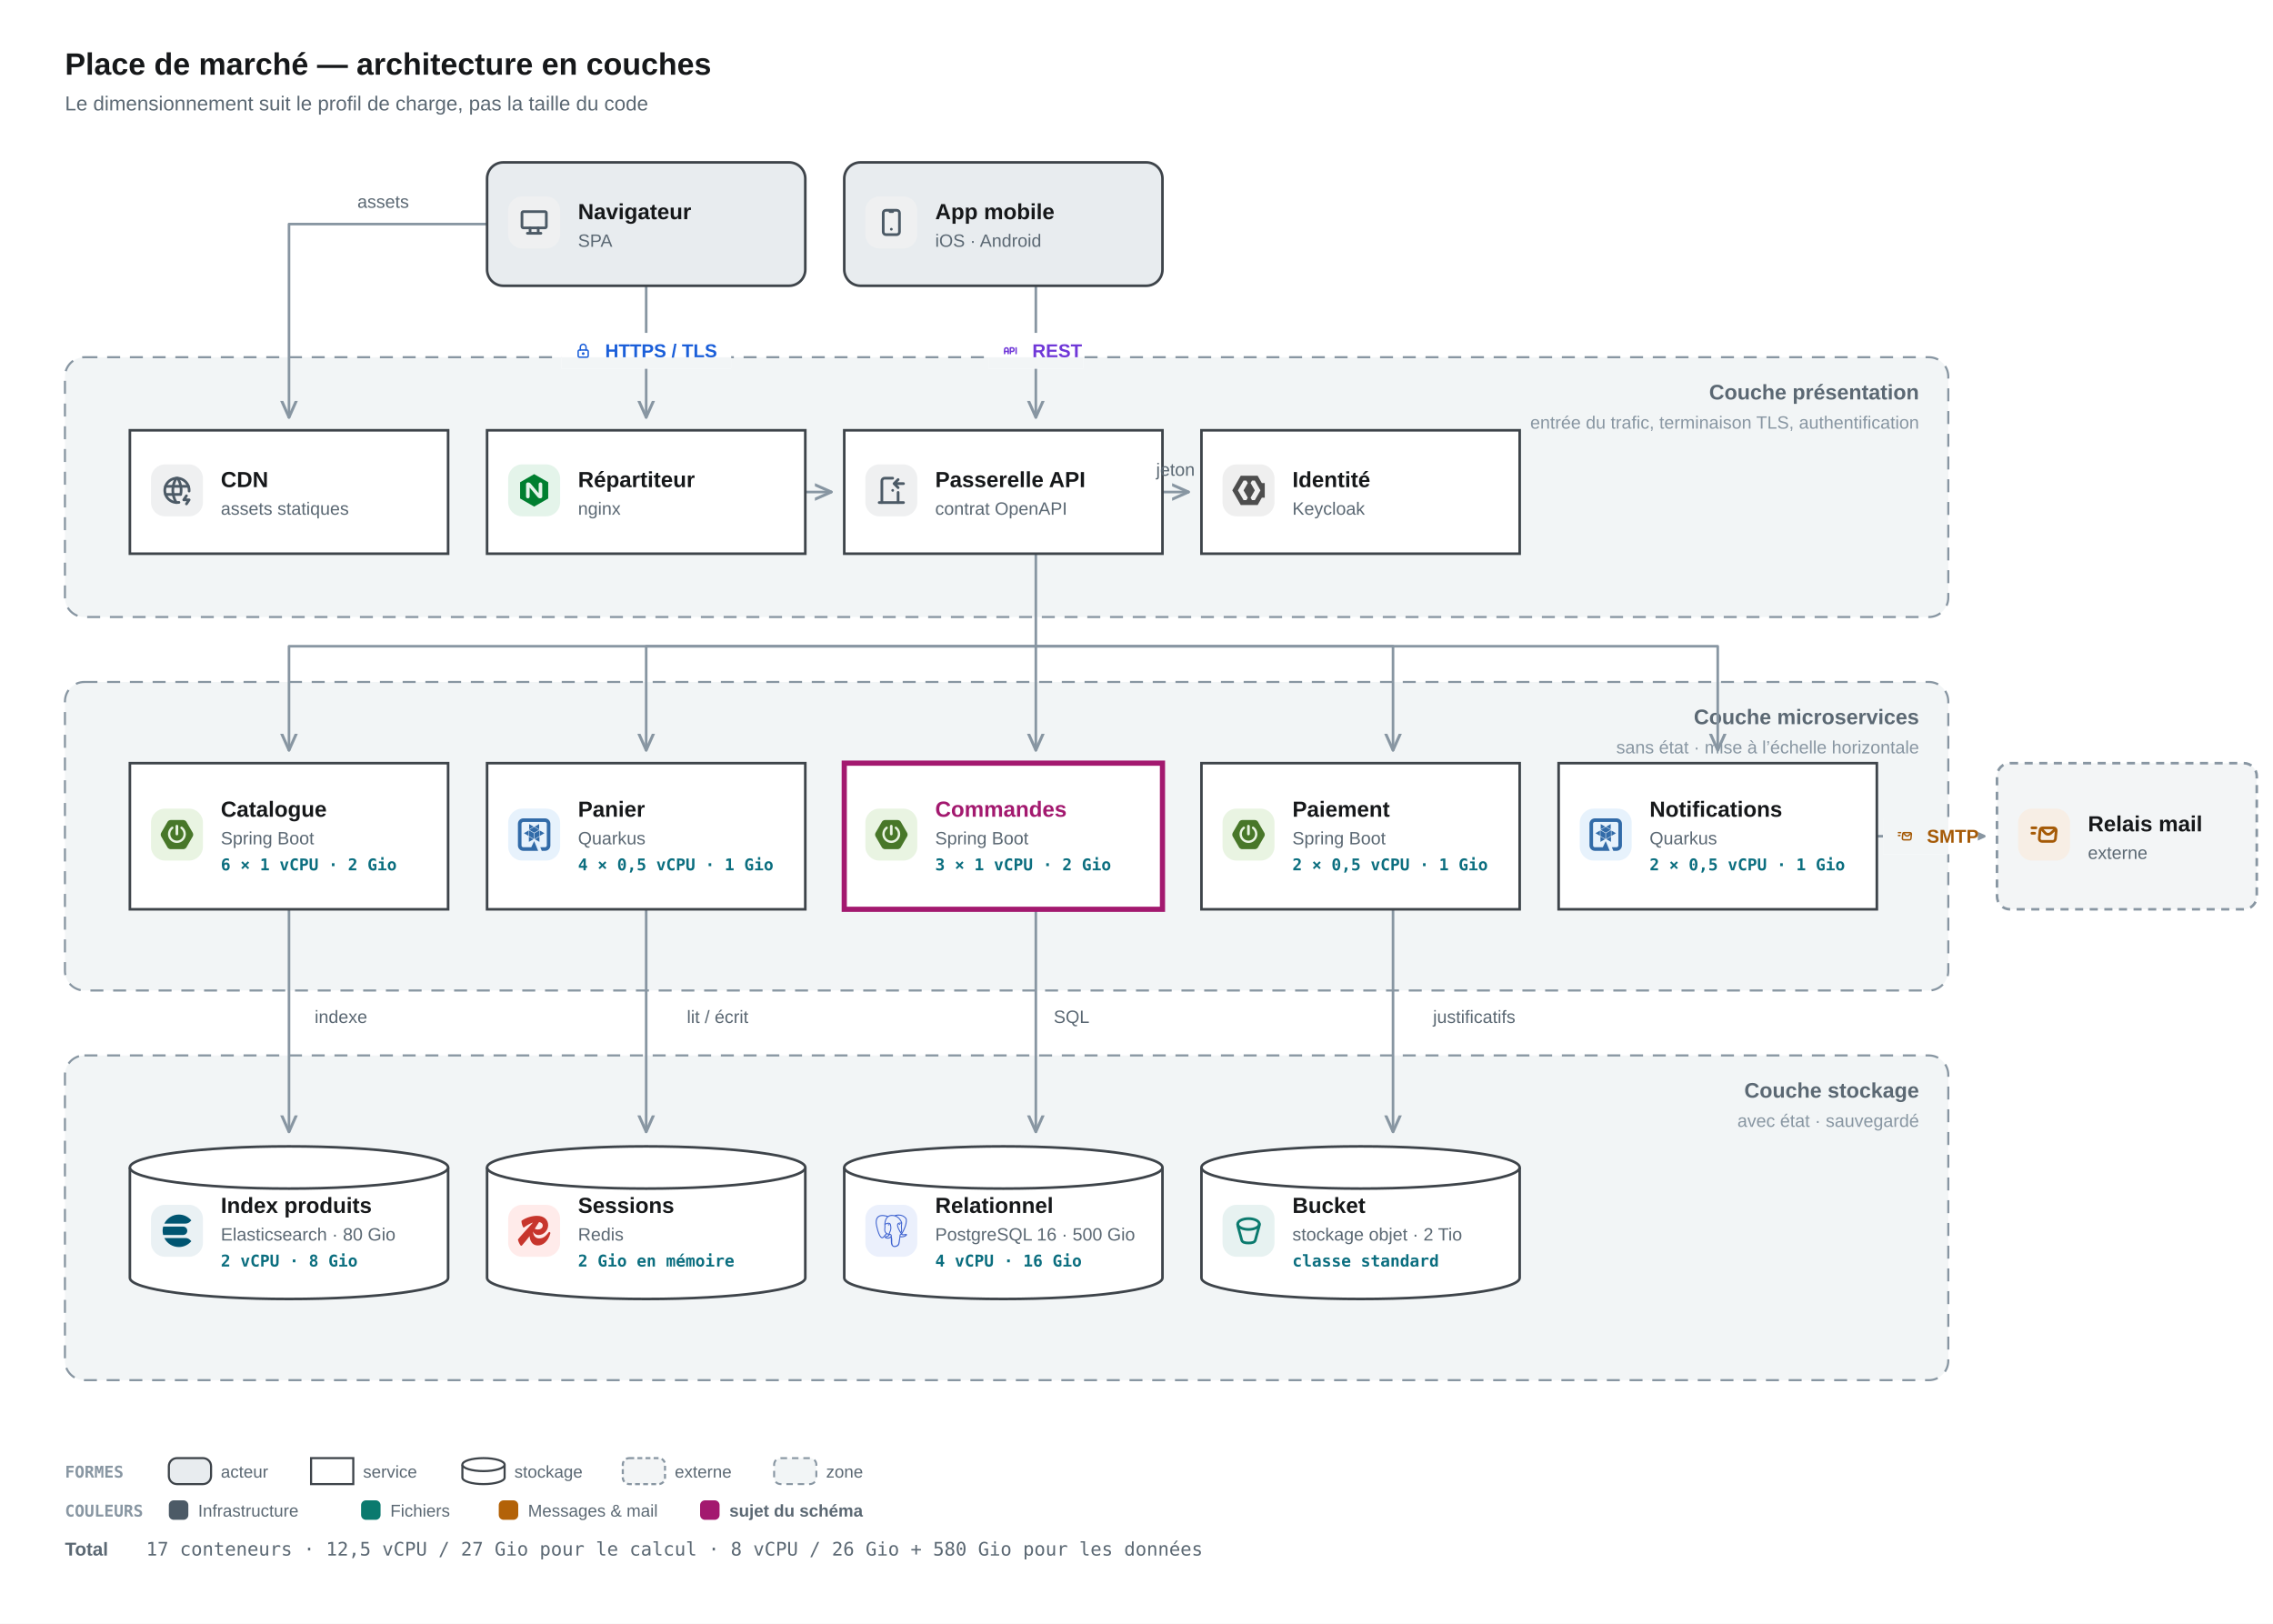
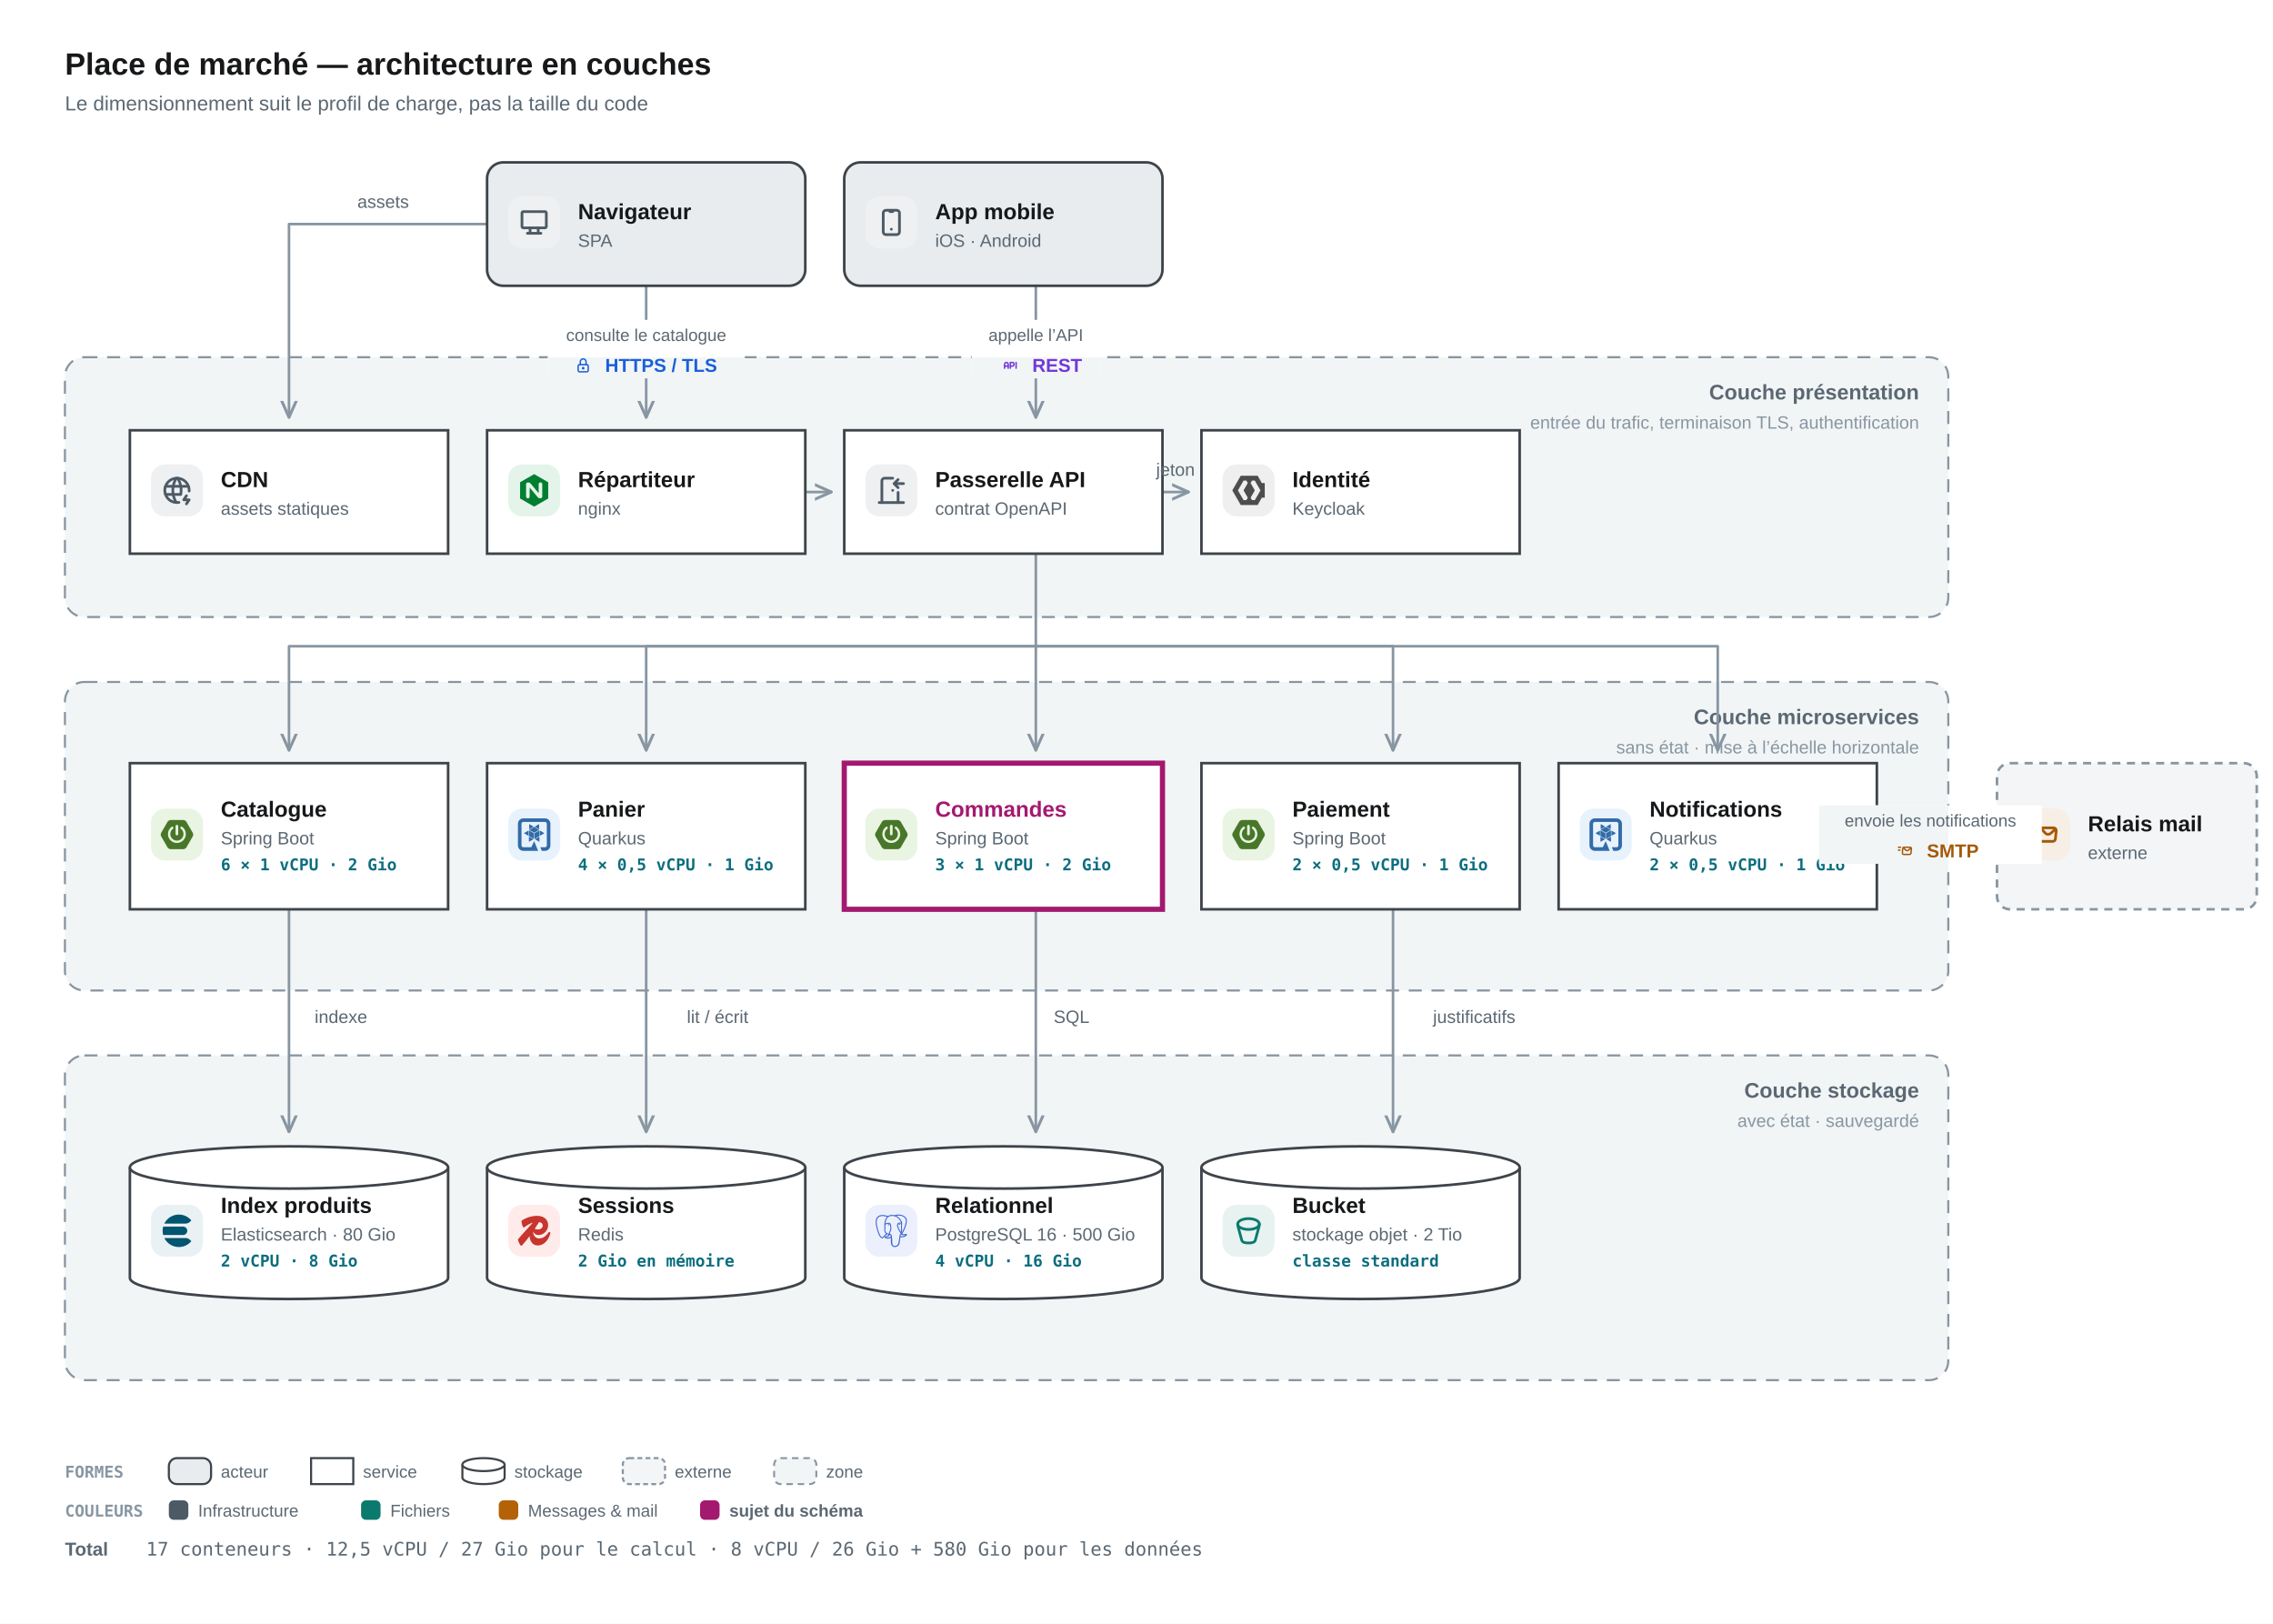
<svg xmlns="http://www.w3.org/2000/svg" width="1400" height="1000" viewBox="0 0 1400 1000" font-family="'IBM Plex Sans','Helvetica Neue',Arial,sans-serif" role="img" aria-label="Architecture en couches d'une place de marché, avec le dimensionnement de chaque brique">
  <defs>
    <marker id="fl" viewBox="0 0 10 10" refX="9" refY="5" markerWidth="7" markerHeight="7" orient="auto-start-reverse">
      <path d="M0,1 L9,5 L0,9" fill="none" stroke="#8896A2" stroke-width="1.6" stroke-linecap="round" stroke-linejoin="round" />
    </marker>
  </defs>
  <rect width="1400" height="1000" fill="#FFFFFF" />
  <text x="40" y="46" font-size="19" font-weight="700" fill="#16181A">Place de marché — architecture en couches</text>
  <text x="40" y="68" font-size="12.5" fill="#5B6873">Le dimensionnement suit le profil de charge, pas la taille du code</text>
  <g>
    <rect x="40" y="220" width="1160" height="160" rx="12" fill="#F2F5F6" stroke="#8896A2" stroke-width="1.3" stroke-dasharray="8 6" />
    <text x="1182" y="246" text-anchor="end" font-size="13" font-weight="600" fill="#5B6873">Couche présentation</text>
    <text x="1182" y="264" text-anchor="end" font-size="11" fill="#8896A2">entrée du trafic, terminaison TLS, authentification</text>
  </g>
  <g>
    <rect x="40" y="420" width="1160" height="190" rx="12" fill="#F2F5F6" stroke="#8896A2" stroke-width="1.3" stroke-dasharray="8 6" />
    <text x="1182" y="446" text-anchor="end" font-size="13" font-weight="600" fill="#5B6873">Couche microservices</text>
    <text x="1182" y="464" text-anchor="end" font-size="11" fill="#8896A2">sans état · mise à l’échelle horizontale</text>
  </g>
  <g>
    <rect x="40" y="650" width="1160" height="200" rx="12" fill="#F2F5F6" stroke="#8896A2" stroke-width="1.3" stroke-dasharray="8 6" />
    <text x="1182" y="676" text-anchor="end" font-size="13" font-weight="600" fill="#5B6873">Couche stockage</text>
    <text x="1182" y="694" text-anchor="end" font-size="11" fill="#8896A2">avec état · sauvegardé</text>
  </g>
  <path d="M398,176 V257" fill="none" stroke="#8896A2" stroke-width="1.6" stroke-linecap="round" stroke-linejoin="round" marker-end="url(#fl)" />
  <path d="M638,176 V257" fill="none" stroke="#8896A2" stroke-width="1.6" stroke-linecap="round" stroke-linejoin="round" marker-end="url(#fl)" />
  <path d="M300,138 H178 V257" fill="none" stroke="#8896A2" stroke-width="1.6" stroke-linecap="round" stroke-linejoin="round" marker-end="url(#fl)" />
  <path d="M496,303 H512" fill="none" stroke="#8896A2" stroke-width="1.6" stroke-linecap="round" stroke-linejoin="round" marker-end="url(#fl)" />
  <path d="M716,303 H732" fill="none" stroke="#8896A2" stroke-width="1.6" stroke-linecap="round" stroke-linejoin="round" marker-end="url(#fl)" />
  <path d="M638,341 V398 H178 V462" fill="none" stroke="#8896A2" stroke-width="1.6" stroke-linecap="round" stroke-linejoin="round" marker-end="url(#fl)" />
  <path d="M638,398 H398 V462" fill="none" stroke="#8896A2" stroke-width="1.6" stroke-linecap="round" stroke-linejoin="round" marker-end="url(#fl)" />
  <path d="M638,398 V462" fill="none" stroke="#8896A2" stroke-width="1.6" stroke-linecap="round" stroke-linejoin="round" marker-end="url(#fl)" />
  <path d="M638,398 H858 V462" fill="none" stroke="#8896A2" stroke-width="1.6" stroke-linecap="round" stroke-linejoin="round" marker-end="url(#fl)" />
  <path d="M638,398 H1058 V462" fill="none" stroke="#8896A2" stroke-width="1.6" stroke-linecap="round" stroke-linejoin="round" marker-end="url(#fl)" />
  <path d="M178,560 V697" fill="none" stroke="#8896A2" stroke-width="1.6" stroke-linecap="round" stroke-linejoin="round" marker-end="url(#fl)" />
  <path d="M398,560 V697" fill="none" stroke="#8896A2" stroke-width="1.6" stroke-linecap="round" stroke-linejoin="round" marker-end="url(#fl)" />
  <path d="M638,560 V697" fill="none" stroke="#8896A2" stroke-width="1.6" stroke-linecap="round" stroke-linejoin="round" marker-end="url(#fl)" />
  <path d="M858,560 V697" fill="none" stroke="#8896A2" stroke-width="1.6" stroke-linecap="round" stroke-linejoin="round" marker-end="url(#fl)" />
  <path d="M1156,515 H1222" fill="none" stroke="#8896A2" stroke-width="1.6" stroke-linecap="round" stroke-linejoin="round" marker-end="url(#fl)" />
  <g>
    <rect x="300" y="100" width="196" height="76" rx="10" fill="#E8ECEF" stroke="#3E444A" stroke-width="1.6" />
    <svg x="313" y="121" width="32" height="32" viewBox="0 0 48 48">
      <rect width="48" height="48" rx="13" fill="#eff0f1" />
      <svg x="9" y="9" width="30" height="30" viewBox="0 0 24 24" fill="none" stroke="#4C5A66" stroke-width="2" stroke-linecap="round" stroke-linejoin="round">
        <path stroke="none" d="M0 0h24v24H0z" fill="none" />
        <path d="M3 5a1 1 0 0 1 1 -1h16a1 1 0 0 1 1 1v10a1 1 0 0 1 -1 1h-16a1 1 0 0 1 -1 -1v-10" />
        <path d="M7 20h10" />
        <path d="M9 16v4" />
        <path d="M15 16v4" />
      </svg>
    </svg>
    <text x="356" y="135" font-size="13.5" font-weight="600" fill="#16181A">Navigateur</text>
    <text x="356" y="152" font-size="11" fill="#5B6873">SPA</text>
  </g>
  <g>
    <rect x="520" y="100" width="196" height="76" rx="10" fill="#E8ECEF" stroke="#3E444A" stroke-width="1.6" />
    <svg x="533" y="121" width="32" height="32" viewBox="0 0 48 48">
      <rect width="48" height="48" rx="13" fill="#eff0f1" />
      <svg x="9" y="9" width="30" height="30" viewBox="0 0 24 24" fill="none" stroke="#4C5A66" stroke-width="2" stroke-linecap="round" stroke-linejoin="round">
        <path stroke="none" d="M0 0h24v24H0z" fill="none" />
        <path d="M6 5a2 2 0 0 1 2 -2h8a2 2 0 0 1 2 2v14a2 2 0 0 1 -2 2h-8a2 2 0 0 1 -2 -2v-14" />
        <path d="M11 4h2" />
        <path d="M12 17v.01" />
      </svg>
    </svg>
    <text x="576" y="135" font-size="13.5" font-weight="600" fill="#16181A">App mobile</text>
    <text x="576" y="152" font-size="11" fill="#5B6873">iOS · Android</text>
  </g>
  <g>
    <rect x="80" y="265" width="196" height="76" rx="0" fill="#FFFFFF" stroke="#3E444A" stroke-width="1.6" />
    <svg x="93" y="286" width="32" height="32" viewBox="0 0 48 48">
      <rect width="48" height="48" rx="13" fill="#eff0f1" />
      <svg x="9" y="9" width="30" height="30" viewBox="0 0 24 24" fill="none" stroke="#4C5A66" stroke-width="2" stroke-linecap="round" stroke-linejoin="round">
        <path stroke="none" d="M0 0h24v24H0z" fill="none" />
        <path d="M20.985 12.52a9 9 0 1 0 -7.52 8.36" />
        <path d="M3.6 9h16.8" />
        <path d="M3.6 15h10.9" />
        <path d="M11.5 3a17 17 0 0 0 0 18" />
        <path d="M12.5 3c2.313 3.706 3.07 7.856 2.27 12" />
        <path d="M19 16l-2 3h4l-2 3" />
      </svg>
    </svg>
    <text x="136" y="300" font-size="13.5" font-weight="600" fill="#16181A">CDN</text>
    <text x="136" y="317" font-size="11" fill="#5B6873">assets statiques</text>
  </g>
  <g>
    <rect x="300" y="265" width="196" height="76" rx="0" fill="#FFFFFF" stroke="#3E444A" stroke-width="1.6" />
    <svg x="313" y="286" width="32" height="32" viewBox="0 0 48 48">
      <rect width="48" height="48" rx="13" fill="#e4f4ea" />
      <svg x="9" y="9" width="30" height="30" viewBox="0 0 24 24" fill="#007f30">
        <path d="M12 0L1.605 6v12L12 24l10.395-6V6L12 0zm6 16.59c0 .705-.646 1.29-1.529 1.29-.631 0-1.351-.255-1.801-.81l-6-7.141v6.66c0 .721-.57 1.29-1.274 1.29H7.32c-.721 0-1.29-.6-1.29-1.29V7.41c0-.705.63-1.29 1.5-1.29.646 0 1.38.255 1.83.81l5.97 7.141V7.41c0-.721.6-1.29 1.29-1.29h.075c.72 0 1.29.6 1.29 1.29v9.18H18z" />
      </svg>
    </svg>
    <text x="356" y="300" font-size="13.5" font-weight="600" fill="#16181A">Répartiteur</text>
    <text x="356" y="317" font-size="11" fill="#5B6873">nginx</text>
  </g>
  <g>
    <rect x="520" y="265" width="196" height="76" rx="0" fill="#FFFFFF" stroke="#3E444A" stroke-width="1.6" />
    <svg x="533" y="286" width="32" height="32" viewBox="0 0 48 48">
      <rect width="48" height="48" rx="13" fill="#eff0f1" />
      <svg x="9" y="9" width="30" height="30" viewBox="0 0 24 24" fill="none" stroke="#4C5A66" stroke-width="2" stroke-linecap="round" stroke-linejoin="round">
        <path stroke="none" d="M0 0h24v24H0z" fill="none" />
        <path d="M13 12v.01" />
        <path d="M3 21h18" />
        <path d="M5 21v-16a2 2 0 0 1 2 -2h6m4 10.5v7.5" />
        <path d="M21 7h-7m3 -3l-3 3l3 3" />
      </svg>
    </svg>
    <text x="576" y="300" font-size="13.5" font-weight="600" fill="#16181A">Passerelle API</text>
    <text x="576" y="317" font-size="11" fill="#5B6873">contrat OpenAPI</text>
  </g>
  <g>
    <rect x="740" y="265" width="196" height="76" rx="0" fill="#FFFFFF" stroke="#3E444A" stroke-width="1.6" />
    <svg x="753" y="286" width="32" height="32" viewBox="0 0 48 48">
      <rect width="48" height="48" rx="13" fill="#efefef" />
      <svg x="9" y="9" width="30" height="30" viewBox="0 0 24 24" fill="#4D4D4D">
        <path d="m18.742 1.182-12.493.002C4.155 4.784 2.079 8.393 0 12.002c2.071 3.612 4.162 7.214 6.252 10.816l12.49-.004 3.089-5.404h2.158v-.002H24L23.996 6.59h-2.168zM8.327 4.792h2.081l1.04 1.8-3.12 5.413 3.117 5.403-1.035 1.81H8.327a2047.566 2047.566 0 0 0-4.168-7.204C5.547 9.606 6.937 7.2 8.327 4.792Zm6.241 0 2.086.003c1.393 2.405 2.78 4.813 4.166 7.222l-4.167 7.2h-2.08c-.382-.562-1.038-1.808-1.038-1.808l3.123-5.405-3.124-5.413z" />
      </svg>
    </svg>
    <text x="796" y="300" font-size="13.5" font-weight="600" fill="#16181A">Identité</text>
    <text x="796" y="317" font-size="11" fill="#5B6873">Keycloak</text>
  </g>
  <g>
    <rect x="80" y="470" width="196" height="90" rx="0" fill="#FFFFFF" stroke="#3E444A" stroke-width="1.6" />
    <svg x="93" y="498" width="32" height="32" viewBox="0 0 48 48">
      <rect width="48" height="48" rx="13" fill="#e9f4e2" />
      <svg x="9" y="9" width="30" height="30" viewBox="0 0 24 24" fill="#487729">
        <path d="m23.693 10.706-4.73-8.184c-.409-.711-1.417-1.294-2.24-1.294H7.272c-.819 0-1.831.584-2.24 1.294L.307 10.706c-.409.711-.409 1.873 0 2.584l4.725 8.189c.409.711 1.417 1.294 2.24 1.294h9.455c.819 0 1.826-.584 2.24-1.294l4.725-8.189c.409-.711.409-1.873 0-2.584zM10.976 5.755c0-.536.438-.974.974-.974s.974.438.974.974v5.822c0 .537-.438.974-.974.974s-.974-.438-.974-.974zm.974 12.429c-3.643 0-6.608-2.965-6.608-6.608.005-2.09.993-4.052 2.668-5.304a.866.866 0 0 1 1.214.179.866.866 0 0 1-.179 1.214c-2.16 1.605-2.612 4.659-1.007 6.819 1.605 2.16 4.659 2.612 6.819 1.007 1.238-.918 1.967-2.372 1.967-3.916a4.897 4.897 0 0 0-1.986-3.925c-.386-.282-.466-.828-.184-1.214.282-.386.828-.466 1.214-.183 1.69 1.247 2.683 3.224 2.687 5.323 0 3.647-2.965 6.608-6.608 6.608z" />
      </svg>
    </svg>
    <text x="136" y="503" font-size="13.5" font-weight="600" fill="#16181A">Catalogue</text>
    <text x="136" y="520" font-size="11" fill="#5B6873">Spring Boot</text>
    <text x="136" y="536" font-size="10" font-weight="600" fill="#0B6E7F" font-family="'IBM Plex Mono',monospace">6 × 1 vCPU · 2 Gio</text>
  </g>
  <g>
    <rect x="300" y="470" width="196" height="90" rx="0" fill="#FFFFFF" stroke="#3E444A" stroke-width="1.6" />
    <svg x="313" y="498" width="32" height="32" viewBox="0 0 48 48">
      <rect width="48" height="48" rx="13" fill="#e7f2fc" />
      <svg x="9" y="9" width="30" height="30" viewBox="0 0 24 24" fill="#326ba8">
        <path d="M3.981 0A3.993 3.993 0 0 0 0 3.981V20.02A3.993 3.993 0 0 0 3.981 24h10.983L12 16.8l-2.15 4.546H3.98c-.72 0-1.327-.608-1.327-1.327V3.98c0-.72.608-1.327 1.327-1.327h16.04c.72 0 1.327.608 1.327 1.327v16.04c0 .72-.608 1.327-1.327 1.327h-3.48L17.63 24h2.388A3.993 3.993 0 0 0 24 20.019V3.98A3.993 3.993 0 0 0 20.019 0zm4.324 4.217v3.858l3.341-1.93zm7.39 0l-3.341 1.929 3.34 1.929zM12 6.35L8.305 8.483 12 10.617l3.695-2.134zM8.104 8.832v4.266l3.695 2.133v-4.266zm7.792 0L12.2 10.965v4.266l3.695-2.133zm-8.146.204l-3.34 1.93 3.34 1.928zm8.5 0v3.858l3.34-1.929zm-8.146 4.47v3.859l3.341-1.93zm7.792 0l-3.341 1.93 3.34 1.929z" />
      </svg>
    </svg>
    <text x="356" y="503" font-size="13.5" font-weight="600" fill="#16181A">Panier</text>
    <text x="356" y="520" font-size="11" fill="#5B6873">Quarkus</text>
    <text x="356" y="536" font-size="10" font-weight="600" fill="#0B6E7F" font-family="'IBM Plex Mono',monospace">4 × 0,5 vCPU · 1 Gio</text>
  </g>
  <g>
    <rect x="520" y="470" width="196" height="90" rx="0" fill="#FFFFFF" stroke="#A3196F" stroke-width="3.2" />
    <svg x="533" y="498" width="32" height="32" viewBox="0 0 48 48">
      <rect width="48" height="48" rx="13" fill="#e9f4e2" />
      <svg x="9" y="9" width="30" height="30" viewBox="0 0 24 24" fill="#487729">
        <path d="m23.693 10.706-4.73-8.184c-.409-.711-1.417-1.294-2.24-1.294H7.272c-.819 0-1.831.584-2.24 1.294L.307 10.706c-.409.711-.409 1.873 0 2.584l4.725 8.189c.409.711 1.417 1.294 2.24 1.294h9.455c.819 0 1.826-.584 2.24-1.294l4.725-8.189c.409-.711.409-1.873 0-2.584zM10.976 5.755c0-.536.438-.974.974-.974s.974.438.974.974v5.822c0 .537-.438.974-.974.974s-.974-.438-.974-.974zm.974 12.429c-3.643 0-6.608-2.965-6.608-6.608.005-2.09.993-4.052 2.668-5.304a.866.866 0 0 1 1.214.179.866.866 0 0 1-.179 1.214c-2.16 1.605-2.612 4.659-1.007 6.819 1.605 2.16 4.659 2.612 6.819 1.007 1.238-.918 1.967-2.372 1.967-3.916a4.897 4.897 0 0 0-1.986-3.925c-.386-.282-.466-.828-.184-1.214.282-.386.828-.466 1.214-.183 1.69 1.247 2.683 3.224 2.687 5.323 0 3.647-2.965 6.608-6.608 6.608z" />
      </svg>
    </svg>
    <text x="576" y="503" font-size="13.5" font-weight="600" fill="#A3196F">Commandes</text>
    <text x="576" y="520" font-size="11" fill="#5B6873">Spring Boot</text>
    <text x="576" y="536" font-size="10" font-weight="600" fill="#0B6E7F" font-family="'IBM Plex Mono',monospace">3 × 1 vCPU · 2 Gio</text>
  </g>
  <g>
    <rect x="740" y="470" width="196" height="90" rx="0" fill="#FFFFFF" stroke="#3E444A" stroke-width="1.6" />
    <svg x="753" y="498" width="32" height="32" viewBox="0 0 48 48">
      <rect width="48" height="48" rx="13" fill="#e9f4e2" />
      <svg x="9" y="9" width="30" height="30" viewBox="0 0 24 24" fill="#487729">
        <path d="m23.693 10.706-4.73-8.184c-.409-.711-1.417-1.294-2.24-1.294H7.272c-.819 0-1.831.584-2.24 1.294L.307 10.706c-.409.711-.409 1.873 0 2.584l4.725 8.189c.409.711 1.417 1.294 2.24 1.294h9.455c.819 0 1.826-.584 2.24-1.294l4.725-8.189c.409-.711.409-1.873 0-2.584zM10.976 5.755c0-.536.438-.974.974-.974s.974.438.974.974v5.822c0 .537-.438.974-.974.974s-.974-.438-.974-.974zm.974 12.429c-3.643 0-6.608-2.965-6.608-6.608.005-2.09.993-4.052 2.668-5.304a.866.866 0 0 1 1.214.179.866.866 0 0 1-.179 1.214c-2.16 1.605-2.612 4.659-1.007 6.819 1.605 2.16 4.659 2.612 6.819 1.007 1.238-.918 1.967-2.372 1.967-3.916a4.897 4.897 0 0 0-1.986-3.925c-.386-.282-.466-.828-.184-1.214.282-.386.828-.466 1.214-.183 1.69 1.247 2.683 3.224 2.687 5.323 0 3.647-2.965 6.608-6.608 6.608z" />
      </svg>
    </svg>
    <text x="796" y="503" font-size="13.5" font-weight="600" fill="#16181A">Paiement</text>
    <text x="796" y="520" font-size="11" fill="#5B6873">Spring Boot</text>
    <text x="796" y="536" font-size="10" font-weight="600" fill="#0B6E7F" font-family="'IBM Plex Mono',monospace">2 × 0,5 vCPU · 1 Gio</text>
  </g>
  <g>
    <rect x="960" y="470" width="196" height="90" rx="0" fill="#FFFFFF" stroke="#3E444A" stroke-width="1.6" />
    <svg x="973" y="498" width="32" height="32" viewBox="0 0 48 48">
      <rect width="48" height="48" rx="13" fill="#e7f2fc" />
      <svg x="9" y="9" width="30" height="30" viewBox="0 0 24 24" fill="#326ba8">
        <path d="M3.981 0A3.993 3.993 0 0 0 0 3.981V20.02A3.993 3.993 0 0 0 3.981 24h10.983L12 16.8l-2.15 4.546H3.98c-.72 0-1.327-.608-1.327-1.327V3.98c0-.72.608-1.327 1.327-1.327h16.04c.72 0 1.327.608 1.327 1.327v16.04c0 .72-.608 1.327-1.327 1.327h-3.48L17.63 24h2.388A3.993 3.993 0 0 0 24 20.019V3.98A3.993 3.993 0 0 0 20.019 0zm4.324 4.217v3.858l3.341-1.93zm7.39 0l-3.341 1.929 3.34 1.929zM12 6.35L8.305 8.483 12 10.617l3.695-2.134zM8.104 8.832v4.266l3.695 2.133v-4.266zm7.792 0L12.2 10.965v4.266l3.695-2.133zm-8.146.204l-3.34 1.93 3.34 1.928zm8.5 0v3.858l3.34-1.929zm-8.146 4.47v3.859l3.341-1.93zm7.792 0l-3.341 1.93 3.34 1.929z" />
      </svg>
    </svg>
    <text x="1016" y="503" font-size="13.5" font-weight="600" fill="#16181A">Notifications</text>
    <text x="1016" y="520" font-size="11" fill="#5B6873">Quarkus</text>
    <text x="1016" y="536" font-size="10" font-weight="600" fill="#0B6E7F" font-family="'IBM Plex Mono',monospace">2 × 0,5 vCPU · 1 Gio</text>
  </g>
  <g>
    <path d="M80 719 v68 a98 13 0 0 0 196 0 v-68" fill="#FFFFFF" stroke="#3E444A" stroke-width="1.6" />
    <ellipse cx="178" cy="719" rx="98" ry="13" fill="#FFFFFF" stroke="#3E444A" stroke-width="1.6" />
    <svg x="93" y="742" width="32" height="32" viewBox="0 0 48 48">
      <rect width="48" height="48" rx="13" fill="#eaf1f4" />
      <svg x="9" y="9" width="30" height="30" viewBox="0 0 24 24" fill="#005571">
        <path d="M13.394 0C8.683 0 4.609 2.716 2.644 6.667h15.641a4.77 4.77 0 0 0 3.073-1.11c.446-.375.864-.785 1.247-1.243l.001-.002A11.974 11.974 0 0 0 13.394 0zM1.804 8.889a12.009 12.009 0 0 0 0 6.222h14.7a3.111 3.111 0 1 0 0-6.222zm.84 8.444C4.61 21.283 8.684 24 13.395 24c3.701 0 7.011-1.677 9.212-4.312l-.001-.002a9.958 9.958 0 0 0-1.247-1.243 4.77 4.77 0 0 0-3.073-1.11z" />
      </svg>
    </svg>
    <text x="136" y="747" font-size="13.5" font-weight="600" fill="#16181A">Index produits</text>
    <text x="136" y="764" font-size="11" fill="#5B6873">Elasticsearch · 80 Gio</text>
    <text x="136" y="780" font-size="10" font-weight="600" fill="#0B6E7F" font-family="'IBM Plex Mono',monospace">2 vCPU · 8 Gio</text>
  </g>
  <g>
    <path d="M300 719 v68 a98 13 0 0 0 196 0 v-68" fill="#FFFFFF" stroke="#3E444A" stroke-width="1.6" />
    <ellipse cx="398" cy="719" rx="98" ry="13" fill="#FFFFFF" stroke="#3E444A" stroke-width="1.6" />
    <svg x="313" y="742" width="32" height="32" viewBox="0 0 48 48">
      <rect width="48" height="48" rx="13" fill="#ffebea" />
      <svg x="9" y="9" width="30" height="30" viewBox="0 0 24 24" fill="#c7352c">
        <path d="M22.71 13.145c-1.66 2.092-3.452 4.483-7.038 4.483-3.203 0-4.397-2.825-4.48-5.12.701 1.484 2.073 2.685 4.214 2.63 4.117-.133 6.94-3.852 6.94-7.239 0-4.05-3.022-6.972-8.268-6.972-3.752 0-8.4 1.428-11.455 3.685C2.59 6.937 3.885 9.958 4.35 9.626c2.648-1.904 4.748-3.13 6.784-3.744C8.12 9.244.886 17.05 0 18.425c.1 1.261 1.66 4.648 2.424 4.648.232 0 .431-.133.664-.365a100.49 100.49 0 0 0 5.54-6.765c.222 3.104 1.748 6.898 6.014 6.898 3.819 0 7.604-2.756 9.33-8.965.2-.764-.73-1.361-1.261-.73zm-4.349-5.013c0 1.959-1.926 2.922-3.685 2.922-.941 0-1.664-.247-2.235-.568 1.051-1.592 2.092-3.225 3.21-4.973 1.972.334 2.71 1.43 2.71 2.619z" />
      </svg>
    </svg>
    <text x="356" y="747" font-size="13.5" font-weight="600" fill="#16181A">Sessions</text>
    <text x="356" y="764" font-size="11" fill="#5B6873">Redis</text>
    <text x="356" y="780" font-size="10" font-weight="600" fill="#0B6E7F" font-family="'IBM Plex Mono',monospace">2 Gio en mémoire</text>
  </g>
  <g>
    <path d="M520 719 v68 a98 13 0 0 0 196 0 v-68" fill="#FFFFFF" stroke="#3E444A" stroke-width="1.6" />
    <ellipse cx="618" cy="719" rx="98" ry="13" fill="#FFFFFF" stroke="#3E444A" stroke-width="1.6" />
    <svg x="533" y="742" width="32" height="32" viewBox="0 0 48 48">
      <rect width="48" height="48" rx="13" fill="#ebf0fc" />
      <svg x="9" y="9" width="30" height="30" viewBox="0 0 24 24" fill="#3c61cf">
        <path d="M23.559 14.723a.527.527 0 0 0-.056-.119c-.139-.263-.477-.342-1.007-.232-1.653.341-2.293.131-2.526-.019 1.342-2.048 2.445-4.522 3.041-6.83.271-1.051.798-3.524.122-4.732a1.564 1.564 0 0 0-.151-.235C21.693.909 19.801.025 17.51.001c-1.495-.016-2.771.346-3.116.479a9.449 9.449 0 0 0-.516-.082 8.044 8.044 0 0 0-1.311-.128c-1.182-.018-2.204.264-3.05.841-.857-.321-4.789-1.645-7.222.079C.936 2.153.309 3.873.43 6.304c.041.818.507 3.334 1.242 5.744.46 1.506.939 2.702 1.433 3.582.553.994 1.126 1.593 1.714 1.79.447.149 1.133.144 1.858-.728.801-.964 1.59-1.826 1.945-2.207.435.235.906.362 1.39.377a.057.057 0 0 0 0.0.004 11.031 11.031 0 0 0-.247.305c-.339.43-.409.52-1.5.744-.31.064-1.134.234-1.146.811-.003.122.033.231.092.327.227.423.922.61 1.015.633 1.335.334 2.504.092 3.371-.679-.017 2.231.077 4.417.345 5.087.221.553.762 1.905 2.469 1.904.251 0 .526-.029.83-.094 1.782-.382 2.556-1.17 2.855-2.906.15-.871.402-2.875.539-4.101.017-.07.036-.121.057-.136.001-.001.07-.047.427.031a.367.367 0 0 0 .044.007l.254.022.015.001c.847.038 1.911-.143 2.531-.431.644-.299 1.806-1.032 1.595-1.67zM2.371 11.877c-.744-2.436-1.178-4.885-1.212-5.572-.109-2.171.417-3.683 1.562-4.493 1.837-1.299 4.84-.541 6.108-.13-.003.003-.007.006-.01.009-2.024 2.044-1.976 5.536-1.971 5.75-0.0.082.007.199.016.359.035.587.1 1.68-.073 2.918-.161 1.15.194 2.276.973 3.089.081.084.165.163.252.237-.347.371-1.1 1.193-1.903 2.158-.568.682-.96.552-1.089.509-.392-.131-.813-.587-1.238-1.322-.48-.839-.964-2.032-1.415-3.513zm6.007 5.087c-.171-.043-.327-.113-.432-.177.089-.039.237-.09.483-.141 1.283-.264 1.482-.451 1.914-1.0.099-.126.212-.269.367-.443a.355.355 0 0 0 .074-.13c.171-.151.272-.11.437-.042.156.065.308.26.369.475.029.102.062.294-.045.444-.904 1.266-2.222 1.249-3.168 1.013zm2.094-3.988-.052.141c-.133.357-.257.688-.333 1.003-.667-.002-1.317-.287-1.81-.802-.628-.655-.913-1.566-.782-2.5.183-1.308.115-2.447.079-3.059-.005-.086-.009-.161-.012-.22.296-.262 1.666-.996 2.643-.772.446.102.718.406.831.928.585 2.704.077 3.831-.33 4.736-.084.187-.163.363-.231.545zm7.364 4.572c-.017.177-.036.376-.062.596l-.146.438a.355.355 0 0 0-.018.108c-.006.475-.054.649-.115.869-.063.229-.135.489-.179 1.058-.11 1.414-.878 2.227-2.417 2.557-1.516.325-1.784-.497-2.021-1.222a6.582 6.582 0 0 0-.077-.227c-.215-.586-.191-1.412-.157-2.555.017-.561-.025-1.901-.33-2.646.004-.293.011-.591.019-.892a.353.353 0 0 0-.015-.113 1.493 1.493 0 0 0-.044-.208c-.123-.428-.421-.787-.78-.935-.142-.059-.404-.167-.718-.087.067-.276.183-.588.309-.925l.053-.142c.059-.16.134-.326.213-.501.426-.948 1.011-2.245.377-5.177-.237-1.098-1.03-1.634-2.232-1.51-.721.075-1.38.365-1.709.532a5.672 5.672 0 0 0-.196.104c.092-1.106.439-3.174 1.736-4.482a4.031 4.031 0 0 1 .303-.276.353.353 0 0 0 .145-.064c.752-.571 1.694-.851 2.802-.833.409.007.802.034 1.174.081 1.939.354 3.244 1.447 4.036 2.383.814.962 1.255 1.931 1.431 2.454-1.323-.135-2.223.127-2.68.779-.993 1.419.543 4.173 1.281 5.496.135.243.252.452.289.541.24.583.551.971.779 1.255.07.087.137.171.189.245-.401.116-1.121.383-1.055 1.717-.012.156-.042.447-.083.815-.046.208-.07.46-.099.766zm.89-1.621c-.041-.832.269-.918.597-1.01a2.857 2.857 0 0 0 .135-.041 1.202 1.202 0 0 0 .134.103c.57.377 1.582.421 3.007.134-.202.177-.519.399-.953.601-.41.19-1.096.333-1.747.364-.72.034-1.086-.081-1.172-.151zm.57-9.271c-.006.351-.054.669-.105 1.002-.055.358-.112.727-.126 1.176-.014.437.04.891.093 1.33.107.887.216 1.8-.207 2.701a3.527 3.527 0 0 1-.188-.386c-.053-.128-.167-.333-.325-.616-.616-1.104-2.057-3.69-1.319-4.745.38-.543 1.341-.566 2.178-.463zm.228 7.014a12.376 12.376 0 0 0-.085-.107l-.035-.044c.726-1.2.584-2.386.458-3.438-.052-.432-.101-.84-.088-1.223.013-.406.067-.754.118-1.091.064-.415.129-.844.111-1.351.013-.053.019-.116.012-.19-.046-.485-.6-1.938-1.729-3.253-.608-.707-1.49-1.497-2.689-2.039.525-.107 1.233-.203 2.024-.186 2.051.046 3.675.814 4.824 2.282a.908.908 0 0 1 .067.1c.723 1.356-.276 6.275-2.987 10.54zm-8.817-6.116c-.025.179-.309.422-.621.422a.582.582 0 0 1-.081-.006c-.187-.026-.377-.144-.506-.316-.046-.06-.12-.178-.105-.284.005-.04.026-.099.092-.149.118-.089.352-.123.61-.087.316.044.643.194.611.419zm7.931-.411c.011.079-.049.201-.153.31-.068.072-.212.196-.408.223a.546.546 0 0 1-.075.005c-.293 0-.541-.234-.561-.372-.024-.176.264-.311.561-.352.297-.041.611.009.636.185z" />
      </svg>
    </svg>
    <text x="576" y="747" font-size="13.5" font-weight="600" fill="#16181A">Relationnel</text>
    <text x="576" y="764" font-size="11" fill="#5B6873">PostgreSQL 16 · 500 Gio</text>
    <text x="576" y="780" font-size="10" font-weight="600" fill="#0B6E7F" font-family="'IBM Plex Mono',monospace">4 vCPU · 16 Gio</text>
  </g>
  <g>
    <path d="M740 719 v68 a98 13 0 0 0 196 0 v-68" fill="#FFFFFF" stroke="#3E444A" stroke-width="1.6" />
    <ellipse cx="838" cy="719" rx="98" ry="13" fill="#FFFFFF" stroke="#3E444A" stroke-width="1.6" />
    <svg x="753" y="742" width="32" height="32" viewBox="0 0 48 48">
      <rect width="48" height="48" rx="13" fill="#e7f2f1" />
      <svg x="9" y="9" width="30" height="30" viewBox="0 0 24 24" fill="none" stroke="#0B7A6E" stroke-width="2" stroke-linecap="round" stroke-linejoin="round">
        <path stroke="none" d="M0 0h24v24H0z" fill="none" />
        <path d="M4 7a8 4 0 1 0 16 0a8 4 0 1 0 -16 0" />
        <path d="M4 7c0 .664 .088 1.324 .263 1.965l2.737 10.035c.5 1.5 2.239 2 5 2s4.5 -.5 5 -2c.333 -1 1.246 -4.345 2.737 -10.035a7.45 7.45 0 0 0 .263 -1.965" />
      </svg>
    </svg>
    <text x="796" y="747" font-size="13.5" font-weight="600" fill="#16181A">Bucket</text>
    <text x="796" y="764" font-size="11" fill="#5B6873">stockage objet · 2 Tio</text>
    <text x="796" y="780" font-size="10" font-weight="600" fill="#0B6E7F" font-family="'IBM Plex Mono',monospace">classe standard</text>
  </g>
  <g>
    <rect x="1230" y="470" width="160" height="90" rx="8" fill="#F3F5F6" stroke="#8896A2" stroke-width="1.6" stroke-dasharray="5 4" />
    <svg x="1243" y="498" width="32" height="32" viewBox="0 0 48 48">
      <rect width="48" height="48" rx="13" fill="#f7eee5" />
      <svg x="9" y="9" width="30" height="30" viewBox="0 0 24 24" fill="none" stroke="#a55a07" stroke-width="2" stroke-linecap="round" stroke-linejoin="round">
        <path stroke="none" d="M0 0h24v24H0z" fill="none" />
        <path d="M3 7h3" />
        <path d="M3 11h2" />
        <path d="M9.02 8.801l-.6 6a2 2 0 0 0 1.99 2.199h7.98a2 2 0 0 0 1.99 -1.801l.6 -6a2 2 0 0 0 -1.99 -2.199h-7.98a2 2 0 0 0 -1.99 1.801" />
        <path d="M9.8 7.5l2.982 3.28a3 3 0 0 0 4.238 .202l3.28 -2.982" />
      </svg>
    </svg>
    <text x="1286" y="512" font-size="13.5" font-weight="600" fill="#16181A">Relais mail</text>
    <text x="1286" y="529" font-size="11" fill="#5B6873">externe</text>
  </g>
  <text x="236" y="128" text-anchor="middle" font-size="11" fill="#5B6873">assets</text>
  <text x="724" y="293" text-anchor="middle" font-size="11" fill="#5B6873">jeton</text>
  <text x="210" y="630" text-anchor="middle" font-size="11" fill="#5B6873">indexe</text>
  <text x="442" y="630" text-anchor="middle" font-size="11" fill="#5B6873">lit / écrit</text>
  <text x="660" y="630" text-anchor="middle" font-size="11" fill="#5B6873">SQL</text>
  <text x="908" y="630" text-anchor="middle" font-size="11" fill="#5B6873">justificatifs</text>
-   <rect x="345.7" y="205" width="104.6" height="22" fill="#FFFFFF" />
-   <rect x="345.7" y="220.0" width="104.6" height="7.0" fill="#F2F5F6" />
-   <svg x="350.7" y="207.5" width="17" height="17" viewBox="0 0 48 48">
+   <rect x="337.4" y="197" width="121.3" height="36" fill="#FFFFFF" />
+   <rect x="337.4" y="220.0" width="121.3" height="13.0" fill="#F2F5F6" />
+   <text x="398" y="210" text-anchor="middle" font-size="10.5" fill="#5B6873">consulte le catalogue</text>
+   <svg x="350.7" y="216.5" width="17" height="17" viewBox="0 0 48 48">
    <svg x="9" y="9" width="30" height="30" viewBox="0 0 24 24" fill="none" stroke="#1B5FD9" stroke-width="2" stroke-linecap="round" stroke-linejoin="round">
      <path stroke="none" d="M0 0h24v24H0z" fill="none" />
      <path d="M5 13a2 2 0 0 1 2 -2h10a2 2 0 0 1 2 2v6a2 2 0 0 1 -2 2h-10a2 2 0 0 1 -2 -2v-6" />
      <path d="M11 16a1 1 0 1 0 2 0a1 1 0 0 0 -2 0" />
      <path d="M8 11v-4a4 4 0 1 1 8 0v4" />
    </svg>
  </svg>
-   <text x="372.7" y="220" font-size="11.5" font-weight="600" fill="#1B5FD9">HTTPS / TLS</text>
-   <rect x="608.8" y="205" width="58.4" height="22" fill="#FFFFFF" />
-   <rect x="608.8" y="220.0" width="58.4" height="7.0" fill="#F2F5F6" />
-   <svg x="613.8" y="207.5" width="17" height="17" viewBox="0 0 48 48">
+   <text x="372.7" y="229" font-size="11.5" font-weight="600" fill="#1B5FD9">HTTPS / TLS</text>
+   <rect x="598.5" y="197" width="78.9" height="36" fill="#FFFFFF" />
+   <rect x="598.5" y="220.0" width="78.9" height="13.0" fill="#F2F5F6" />
+   <text x="638" y="210" text-anchor="middle" font-size="10.5" fill="#5B6873">appelle l’API</text>
+   <svg x="613.8" y="216.5" width="17" height="17" viewBox="0 0 48 48">
    <svg x="9" y="9" width="30" height="30" viewBox="0 0 24 24" fill="none" stroke="#7038D8" stroke-width="2" stroke-linecap="round" stroke-linejoin="round">
      <path stroke="none" d="M0 0h24v24H0z" fill="none" />
      <path d="M4 13h5" />
      <path d="M12 16v-8h3a2 2 0 0 1 2 2v1a2 2 0 0 1 -2 2h-3" />
      <path d="M20 8v8" />
      <path d="M9 16v-5.5a2.5 2.5 0 0 0 -5 0v5.5" />
    </svg>
  </svg>
-   <text x="635.8" y="220" font-size="11.5" font-weight="600" fill="#7038D8">REST</text>
-   <rect x="1159.8" y="504" width="58.4" height="22" fill="#FFFFFF" />
-   <rect x="1159.8" y="504.0" width="40.2" height="22.0" fill="#F2F5F6" />
-   <svg x="1164.8" y="506.5" width="17" height="17" viewBox="0 0 48 48">
+   <text x="635.8" y="229" font-size="11.5" font-weight="600" fill="#7038D8">REST</text>
+   <rect x="1120.4" y="496" width="137.2" height="36" fill="#FFFFFF" />
+   <rect x="1120.4" y="496.0" width="79.6" height="36.0" fill="#F2F5F6" />
+   <text x="1189" y="509" text-anchor="middle" font-size="10.5" fill="#5B6873">envoie les notifications</text>
+   <svg x="1164.8" y="515.5" width="17" height="17" viewBox="0 0 48 48">
    <svg x="9" y="9" width="30" height="30" viewBox="0 0 24 24" fill="none" stroke="#a55a07" stroke-width="2" stroke-linecap="round" stroke-linejoin="round">
      <path stroke="none" d="M0 0h24v24H0z" fill="none" />
      <path d="M3 7h3" />
      <path d="M3 11h2" />
      <path d="M9.02 8.801l-.6 6a2 2 0 0 0 1.99 2.199h7.98a2 2 0 0 0 1.99 -1.801l.6 -6a2 2 0 0 0 -1.99 -2.199h-7.98a2 2 0 0 0 -1.99 1.801" />
      <path d="M9.8 7.5l2.982 3.28a3 3 0 0 0 4.238 .202l3.28 -2.982" />
    </svg>
  </svg>
-   <text x="1186.8" y="519" font-size="11.5" font-weight="600" fill="#a55a07">SMTP</text>
+   <text x="1186.8" y="528" font-size="11.5" font-weight="600" fill="#a55a07">SMTP</text>
  <text x="40" y="958" font-size="11.5" font-weight="600" fill="#5B6873">Total</text>
  <text x="90" y="958" font-size="11.5" fill="#5B6873" font-family="'IBM Plex Mono',monospace">17 conteneurs · 12,5 vCPU / 27 Gio pour le calcul · 8 vCPU / 26 Gio + 580 Gio pour les données</text>
  <g>
    <text x="40" y="910" font-size="10" font-weight="600" font-family="'IBM Plex Mono',monospace" fill="#8896A2">FORMES</text>
    <rect x="104" y="898" width="26" height="16" rx="5" fill="#E8ECEF" stroke="#3E444A" stroke-width="1.3" />
    <text x="136" y="910" font-size="10.5" fill="#5B6873">acteur</text>
    <rect x="191.6" y="898" width="26" height="16" rx="0" fill="#FFFFFF" stroke="#3E444A" stroke-width="1.3" />
    <text x="223.6" y="910" font-size="10.5" fill="#5B6873">service</text>
    <path d="M284.8 902 v8 a13 4 0 0 0 26 0 v-8" fill="#FFFFFF" stroke="#3E444A" stroke-width="1.3" />
    <ellipse cx="297.8" cy="902" rx="13" ry="4" fill="#FFFFFF" stroke="#3E444A" stroke-width="1.3" />
    <text x="316.8" y="910" font-size="10.5" fill="#5B6873">stockage</text>
    <rect x="383.6" y="898" width="26" height="16" rx="4" fill="#F3F5F6" stroke="#8896A2" stroke-width="1.3" stroke-dasharray="3 2" />
    <text x="415.6" y="910" font-size="10.5" fill="#5B6873">externe</text>
    <rect x="476.8" y="898" width="26" height="16" rx="4" fill="#F2F5F6" stroke="#8896A2" stroke-width="1.2" stroke-dasharray="4 3" />
    <text x="508.8" y="910" font-size="10.5" fill="#5B6873">zone</text>
    <text x="40" y="934" font-size="10" font-weight="600" font-family="'IBM Plex Mono',monospace" fill="#8896A2">COULEURS</text>
    <rect x="104" y="924" width="12" height="12" rx="3" fill="#4C5A66" />
    <text x="122" y="934" font-size="10.5" fill="#5B6873">Infrastructure</text>
    <rect x="222.4" y="924" width="12" height="12" rx="3" fill="#0B7A6E" />
    <text x="240.4" y="934" font-size="10.5" fill="#5B6873">Fichiers</text>
    <rect x="307.2" y="924" width="12" height="12" rx="3" fill="#B36208" />
    <text x="325.2" y="934" font-size="10.5" fill="#5B6873">Messages &amp; mail</text>
    <rect x="431.2" y="924" width="12" height="12" rx="3" fill="#A3196F" />
    <text x="449.2" y="934" font-size="10.5" font-weight="600" fill="#5B6873">sujet du schéma</text>
  </g>
</svg>
